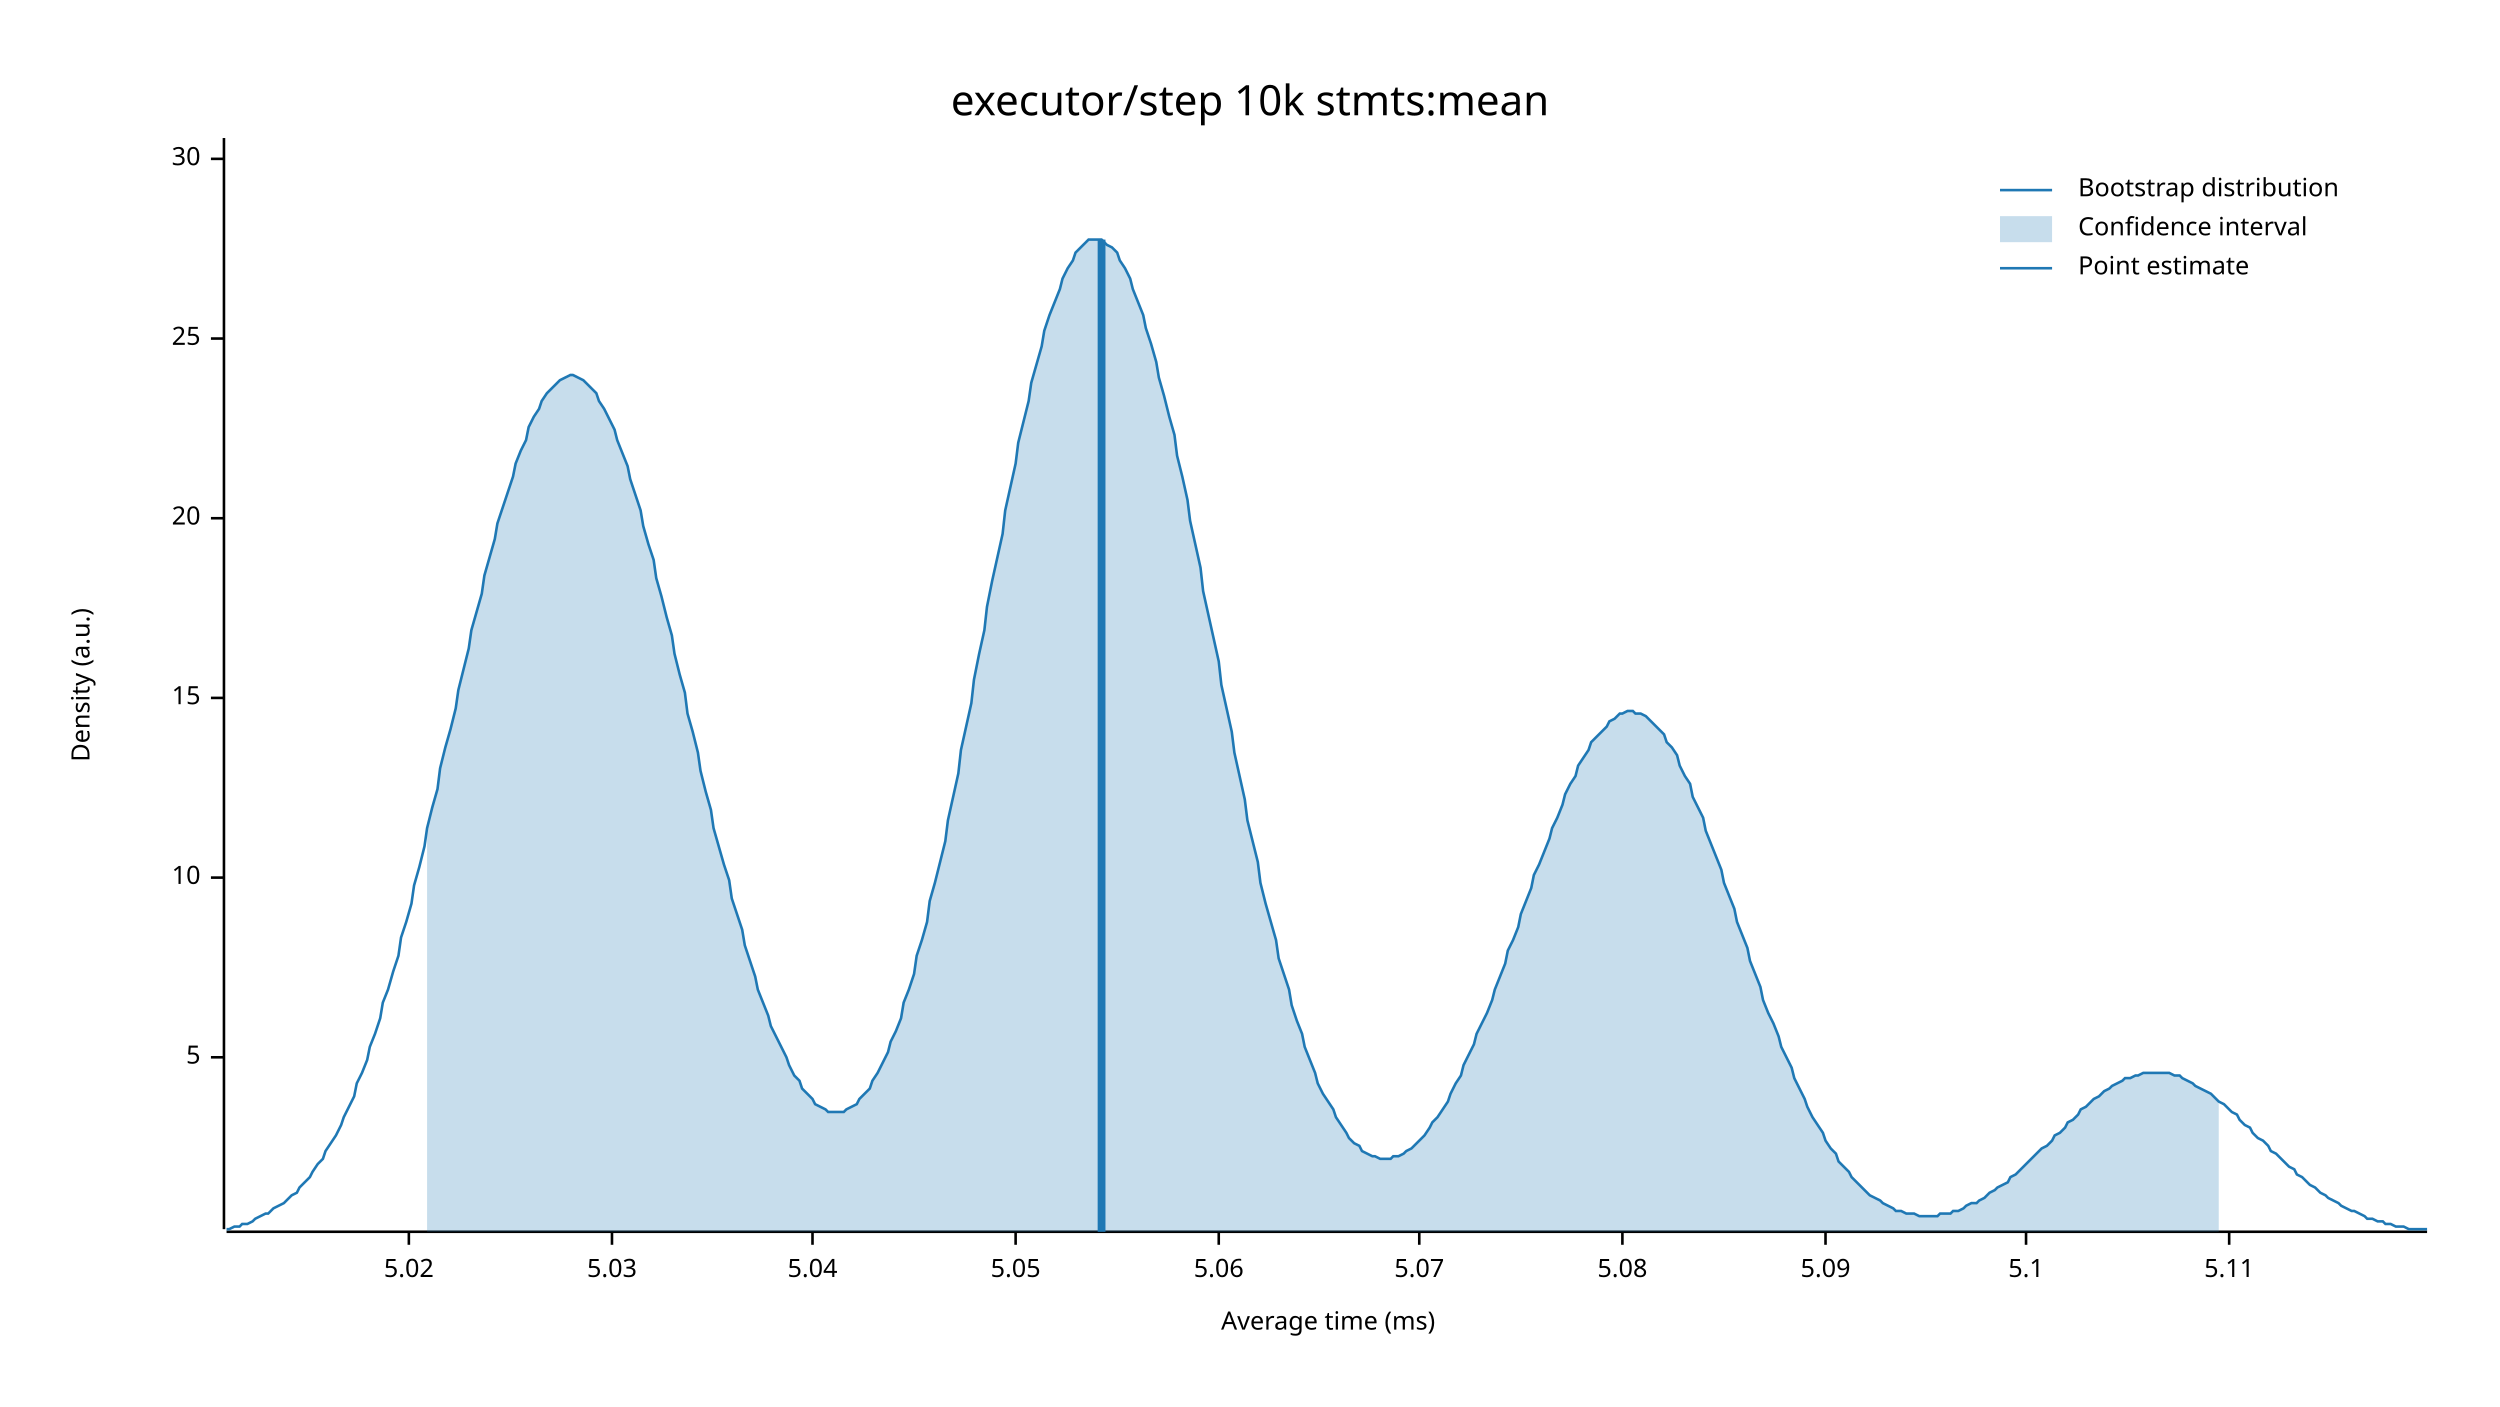
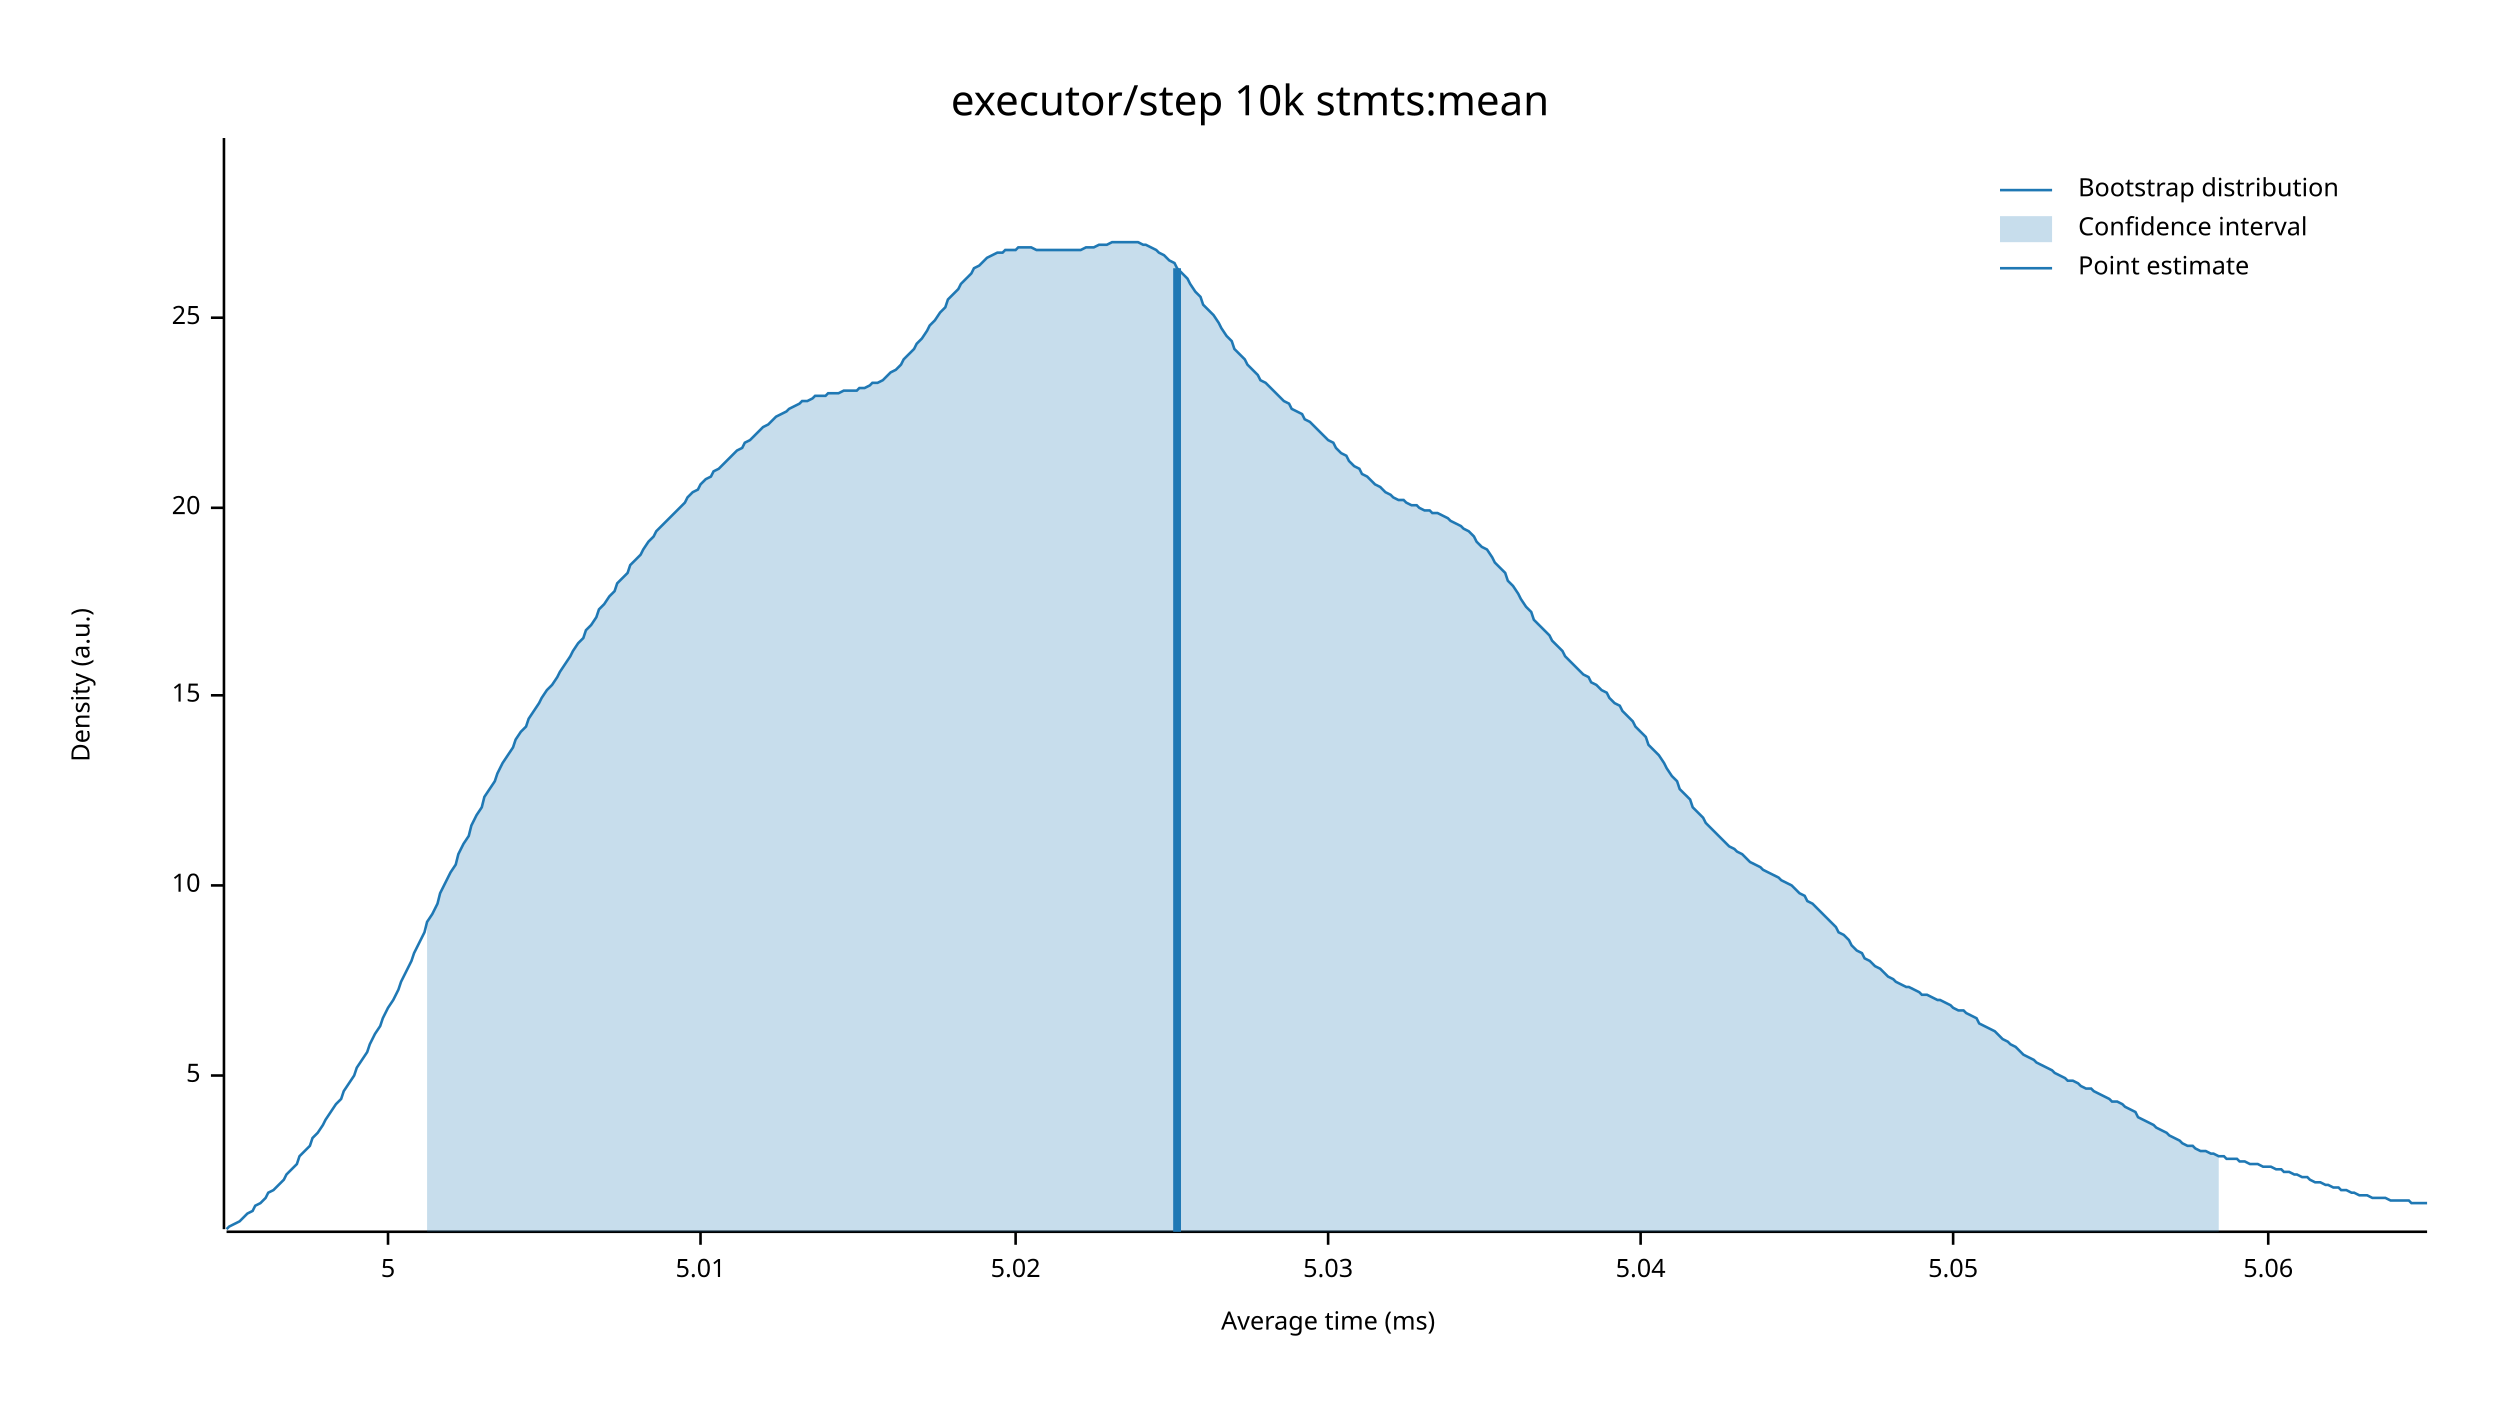
<svg xmlns="http://www.w3.org/2000/svg" width="960" height="540" viewBox="0 0 960 540">
  <text x="480" y="32" dy="0.76em" text-anchor="middle" font-family="sans-serif" font-size="16.129" opacity="1" fill="#000000">
executor/step 10k stmts:mean
</text>
  <text x="27" y="263" dy="0.76em" text-anchor="middle" font-family="sans-serif" font-size="9.677" opacity="1" fill="#000000" transform="rotate(270, 27, 263)">
Density (a.u.)
</text>
  <text x="510" y="513" dy="-0.5ex" text-anchor="middle" font-family="sans-serif" font-size="9.677" opacity="1" fill="#000000">
Average time (ms)
</text>
  <polyline fill="none" opacity="1" stroke="#000000" stroke-width="1" points="86,53 86,472 " />
-   <text x="77" y="406" dy="0.5ex" text-anchor="end" font-family="sans-serif" font-size="9.677" opacity="1" fill="#000000">
+   <text x="77" y="413" dy="0.5ex" text-anchor="end" font-family="sans-serif" font-size="9.677" opacity="1" fill="#000000">
5
</text>
-   <polyline fill="none" opacity="1" stroke="#000000" stroke-width="1" points="81,406 86,406 " />
-   <text x="77" y="337" dy="0.5ex" text-anchor="end" font-family="sans-serif" font-size="9.677" opacity="1" fill="#000000">
+   <polyline fill="none" opacity="1" stroke="#000000" stroke-width="1" points="81,413 86,413 " />
+   <text x="77" y="340" dy="0.5ex" text-anchor="end" font-family="sans-serif" font-size="9.677" opacity="1" fill="#000000">
10
</text>
-   <polyline fill="none" opacity="1" stroke="#000000" stroke-width="1" points="81,337 86,337 " />
-   <text x="77" y="268" dy="0.5ex" text-anchor="end" font-family="sans-serif" font-size="9.677" opacity="1" fill="#000000">
+   <polyline fill="none" opacity="1" stroke="#000000" stroke-width="1" points="81,340 86,340 " />
+   <text x="77" y="267" dy="0.5ex" text-anchor="end" font-family="sans-serif" font-size="9.677" opacity="1" fill="#000000">
15
</text>
-   <polyline fill="none" opacity="1" stroke="#000000" stroke-width="1" points="81,268 86,268 " />
-   <text x="77" y="199" dy="0.5ex" text-anchor="end" font-family="sans-serif" font-size="9.677" opacity="1" fill="#000000">
+   <polyline fill="none" opacity="1" stroke="#000000" stroke-width="1" points="81,267 86,267 " />
+   <text x="77" y="195" dy="0.5ex" text-anchor="end" font-family="sans-serif" font-size="9.677" opacity="1" fill="#000000">
20
</text>
-   <polyline fill="none" opacity="1" stroke="#000000" stroke-width="1" points="81,199 86,199 " />
-   <text x="77" y="130" dy="0.5ex" text-anchor="end" font-family="sans-serif" font-size="9.677" opacity="1" fill="#000000">
+   <polyline fill="none" opacity="1" stroke="#000000" stroke-width="1" points="81,195 86,195 " />
+   <text x="77" y="122" dy="0.5ex" text-anchor="end" font-family="sans-serif" font-size="9.677" opacity="1" fill="#000000">
25
</text>
-   <polyline fill="none" opacity="1" stroke="#000000" stroke-width="1" points="81,130 86,130 " />
-   <text x="77" y="61" dy="0.5ex" text-anchor="end" font-family="sans-serif" font-size="9.677" opacity="1" fill="#000000">
- 30
+   <polyline fill="none" opacity="1" stroke="#000000" stroke-width="1" points="81,122 86,122 " />
+   <polyline fill="none" opacity="1" stroke="#000000" stroke-width="1" points="87,473 932,473 " />
+   <text x="149" y="483" dy="0.76em" text-anchor="middle" font-family="sans-serif" font-size="9.677" opacity="1" fill="#000000">
+ 5
</text>
-   <polyline fill="none" opacity="1" stroke="#000000" stroke-width="1" points="81,61 86,61 " />
-   <polyline fill="none" opacity="1" stroke="#000000" stroke-width="1" points="87,473 932,473 " />
-   <text x="157" y="483" dy="0.76em" text-anchor="middle" font-family="sans-serif" font-size="9.677" opacity="1" fill="#000000">
+   <polyline fill="none" opacity="1" stroke="#000000" stroke-width="1" points="149,473 149,478 " />
+   <text x="269" y="483" dy="0.76em" text-anchor="middle" font-family="sans-serif" font-size="9.677" opacity="1" fill="#000000">
+ 5.01
+ </text>
+   <polyline fill="none" opacity="1" stroke="#000000" stroke-width="1" points="269,473 269,478 " />
+   <text x="390" y="483" dy="0.76em" text-anchor="middle" font-family="sans-serif" font-size="9.677" opacity="1" fill="#000000">
5.02
</text>
-   <polyline fill="none" opacity="1" stroke="#000000" stroke-width="1" points="157,473 157,478 " />
-   <text x="235" y="483" dy="0.76em" text-anchor="middle" font-family="sans-serif" font-size="9.677" opacity="1" fill="#000000">
+   <polyline fill="none" opacity="1" stroke="#000000" stroke-width="1" points="390,473 390,478 " />
+   <text x="510" y="483" dy="0.76em" text-anchor="middle" font-family="sans-serif" font-size="9.677" opacity="1" fill="#000000">
5.03
</text>
-   <polyline fill="none" opacity="1" stroke="#000000" stroke-width="1" points="235,473 235,478 " />
-   <text x="312" y="483" dy="0.76em" text-anchor="middle" font-family="sans-serif" font-size="9.677" opacity="1" fill="#000000">
+   <polyline fill="none" opacity="1" stroke="#000000" stroke-width="1" points="510,473 510,478 " />
+   <text x="630" y="483" dy="0.76em" text-anchor="middle" font-family="sans-serif" font-size="9.677" opacity="1" fill="#000000">
5.04
</text>
-   <polyline fill="none" opacity="1" stroke="#000000" stroke-width="1" points="312,473 312,478 " />
-   <text x="390" y="483" dy="0.76em" text-anchor="middle" font-family="sans-serif" font-size="9.677" opacity="1" fill="#000000">
+   <polyline fill="none" opacity="1" stroke="#000000" stroke-width="1" points="630,473 630,478 " />
+   <text x="750" y="483" dy="0.76em" text-anchor="middle" font-family="sans-serif" font-size="9.677" opacity="1" fill="#000000">
5.05
</text>
-   <polyline fill="none" opacity="1" stroke="#000000" stroke-width="1" points="390,473 390,478 " />
-   <text x="468" y="483" dy="0.76em" text-anchor="middle" font-family="sans-serif" font-size="9.677" opacity="1" fill="#000000">
+   <polyline fill="none" opacity="1" stroke="#000000" stroke-width="1" points="750,473 750,478 " />
+   <text x="871" y="483" dy="0.76em" text-anchor="middle" font-family="sans-serif" font-size="9.677" opacity="1" fill="#000000">
5.06
</text>
-   <polyline fill="none" opacity="1" stroke="#000000" stroke-width="1" points="468,473 468,478 " />
-   <text x="545" y="483" dy="0.76em" text-anchor="middle" font-family="sans-serif" font-size="9.677" opacity="1" fill="#000000">
- 5.07
- </text>
-   <polyline fill="none" opacity="1" stroke="#000000" stroke-width="1" points="545,473 545,478 " />
-   <text x="623" y="483" dy="0.76em" text-anchor="middle" font-family="sans-serif" font-size="9.677" opacity="1" fill="#000000">
- 5.08
- </text>
-   <polyline fill="none" opacity="1" stroke="#000000" stroke-width="1" points="623,473 623,478 " />
-   <text x="701" y="483" dy="0.76em" text-anchor="middle" font-family="sans-serif" font-size="9.677" opacity="1" fill="#000000">
- 5.09
- </text>
-   <polyline fill="none" opacity="1" stroke="#000000" stroke-width="1" points="701,473 701,478 " />
-   <text x="778" y="483" dy="0.76em" text-anchor="middle" font-family="sans-serif" font-size="9.677" opacity="1" fill="#000000">
- 5.1
- </text>
-   <polyline fill="none" opacity="1" stroke="#000000" stroke-width="1" points="778,473 778,478 " />
-   <text x="856" y="483" dy="0.76em" text-anchor="middle" font-family="sans-serif" font-size="9.677" opacity="1" fill="#000000">
- 5.11
- </text>
-   <polyline fill="none" opacity="1" stroke="#000000" stroke-width="1" points="856,473 856,478 " />
-   <polyline fill="none" opacity="1" stroke="#1F78B4" stroke-width="1" points="87,472 88,472 90,471 92,471 93,470 95,470 97,469 98,468 100,467 102,466 103,466 105,464 107,463 109,462 110,461 112,459 114,458 115,456 117,454 119,452 120,450 122,447 124,445 125,442 127,439 129,436 131,432 132,429 134,425 136,421 137,416 139,412 141,407 142,402 144,397 146,391 147,385 149,380 151,373 153,367 154,360 156,354 158,347 159,340 161,333 163,325 164,318 166,310 168,303 169,295 171,287 173,280 175,272 176,265 178,257 180,249 181,242 183,235 185,228 186,221 188,214 190,207 191,201 193,195 195,189 197,183 198,178 200,173 202,169 203,164 205,160 207,157 208,154 210,151 212,149 214,147 215,146 217,145 219,144 220,144 222,145 224,146 225,147 227,149 229,151 230,154 232,157 234,161 236,165 237,169 239,174 241,179 242,184 244,190 246,196 247,202 249,209 251,215 252,222 254,229 256,237 258,244 259,251 261,259 263,266 264,274 266,281 268,289 269,296 271,304 273,311 274,318 276,325 278,332 280,338 281,345 283,351 285,357 286,363 288,369 290,375 291,380 293,385 295,390 296,394 298,398 300,402 302,406 303,409 305,413 307,415 308,418 310,420 312,422 313,424 315,425 317,426 318,427 320,427 322,427 324,427 325,426 327,425 329,424 330,422 332,420 334,418 335,415 337,412 339,408 341,404 342,400 344,396 346,391 347,385 349,380 351,374 352,367 354,361 356,354 357,346 359,339 361,331 363,323 364,315 366,306 368,297 369,288 371,279 373,270 374,261 376,251 378,242 379,233 381,223 383,214 385,205 386,196 388,187 390,178 391,170 393,162 395,154 396,147 398,140 400,133 401,127 403,121 405,116 407,111 408,107 410,103 412,100 413,97 415,95 417,93 418,92 420,92 422,92 423,92 425,94 427,95 429,97 430,100 432,103 434,107 435,111 437,116 439,121 440,126 442,132 444,139 445,145 447,152 449,160 451,167 452,175 454,183 456,192 457,200 459,209 461,218 462,227 464,236 466,245 468,254 469,263 471,272 473,281 474,289 476,298 478,307 479,315 481,323 483,331 484,339 486,347 488,354 490,361 491,368 493,374 495,380 496,386 498,392 500,397 501,402 503,407 505,412 506,416 508,420 510,423 512,426 513,429 515,432 517,435 518,437 520,439 522,440 523,442 525,443 527,444 528,444 530,445 532,445 534,445 535,444 537,444 539,443 540,442 542,441 544,439 545,438 547,436 549,433 550,431 552,429 554,426 556,423 557,420 559,416 561,413 562,409 564,405 566,401 567,397 569,393 571,389 573,384 574,380 576,375 578,370 579,365 581,361 583,356 584,351 586,346 588,341 589,336 591,332 593,327 595,322 596,318 598,314 600,309 601,305 603,301 605,298 606,294 608,291 610,288 611,285 613,283 615,281 617,279 618,277 620,276 622,274 623,274 625,273 627,273 628,274 630,274 632,275 633,276 635,278 637,280 639,282 640,285 642,287 644,290 645,294 647,298 649,301 650,306 652,310 654,314 655,319 657,324 659,329 661,334 662,339 664,344 666,349 667,354 669,359 671,364 672,369 674,374 676,379 677,384 679,389 681,393 683,398 684,402 686,406 688,410 689,414 691,418 693,422 694,425 696,429 698,432 700,435 701,438 703,441 705,443 706,446 708,448 710,450 711,452 713,454 715,456 716,457 718,459 720,460 722,461 723,462 725,463 727,464 728,465 730,465 732,466 733,466 735,466 737,467 738,467 740,467 742,467 744,467 745,466 747,466 749,466 750,465 752,465 754,464 755,463 757,462 759,462 760,461 762,460 764,458 766,457 767,456 769,455 771,454 772,452 774,451 776,449 777,448 779,446 781,444 782,443 784,441 786,440 788,438 789,436 791,435 793,433 794,431 796,430 798,428 799,426 801,425 803,423 804,422 806,421 808,419 810,418 811,417 813,416 815,415 816,414 818,414 820,413 821,413 823,412 825,412 827,412 828,412 830,412 832,412 833,412 835,413 837,413 838,414 840,415 842,416 843,417 845,418 847,419 849,420 850,421 852,423 854,424 855,425 857,427 859,428 860,430 862,432 864,433 865,435 867,437 869,438 871,440 872,442 874,443 876,445 877,446 879,448 881,449 882,451 884,452 886,454 887,455 889,456 891,458 893,459 894,460 896,461 898,462 899,463 901,464 903,465 904,465 906,466 908,467 909,468 911,468 913,469 915,469 916,470 918,470 920,471 921,471 923,471 925,472 926,472 928,472 930,472 932,472 " />
-   <polygon opacity="0.25" fill="#1F78B4" points="164,318 166,310 168,303 169,295 171,287 173,280 175,272 176,265 178,257 180,249 181,242 183,235 185,228 186,221 188,214 190,207 191,201 193,195 195,189 197,183 198,178 200,173 202,169 203,164 205,160 207,157 208,154 210,151 212,149 214,147 215,146 217,145 219,144 220,144 222,145 224,146 225,147 227,149 229,151 230,154 232,157 234,161 236,165 237,169 239,174 241,179 242,184 244,190 246,196 247,202 249,209 251,215 252,222 254,229 256,237 258,244 259,251 261,259 263,266 264,274 266,281 268,289 269,296 271,304 273,311 274,318 276,325 278,332 280,338 281,345 283,351 285,357 286,363 288,369 290,375 291,380 293,385 295,390 296,394 298,398 300,402 302,406 303,409 305,413 307,415 308,418 310,420 312,422 313,424 315,425 317,426 318,427 320,427 322,427 324,427 325,426 327,425 329,424 330,422 332,420 334,418 335,415 337,412 339,408 341,404 342,400 344,396 346,391 347,385 349,380 351,374 352,367 354,361 356,354 357,346 359,339 361,331 363,323 364,315 366,306 368,297 369,288 371,279 373,270 374,261 376,251 378,242 379,233 381,223 383,214 385,205 386,196 388,187 390,178 391,170 393,162 395,154 396,147 398,140 400,133 401,127 403,121 405,116 407,111 408,107 410,103 412,100 413,97 415,95 417,93 418,92 420,92 422,92 423,92 425,94 427,95 429,97 430,100 432,103 434,107 435,111 437,116 439,121 440,126 442,132 444,139 445,145 447,152 449,160 451,167 452,175 454,183 456,192 457,200 459,209 461,218 462,227 464,236 466,245 468,254 469,263 471,272 473,281 474,289 476,298 478,307 479,315 481,323 483,331 484,339 486,347 488,354 490,361 491,368 493,374 495,380 496,386 498,392 500,397 501,402 503,407 505,412 506,416 508,420 510,423 512,426 513,429 515,432 517,435 518,437 520,439 522,440 523,442 525,443 527,444 528,444 530,445 532,445 534,445 535,444 537,444 539,443 540,442 542,441 544,439 545,438 547,436 549,433 550,431 552,429 554,426 556,423 557,420 559,416 561,413 562,409 564,405 566,401 567,397 569,393 571,389 573,384 574,380 576,375 578,370 579,365 581,361 583,356 584,351 586,346 588,341 589,336 591,332 593,327 595,322 596,318 598,314 600,309 601,305 603,301 605,298 606,294 608,291 610,288 611,285 613,283 615,281 617,279 618,277 620,276 622,274 623,274 625,273 627,273 628,274 630,274 632,275 633,276 635,278 637,280 639,282 640,285 642,287 644,290 645,294 647,298 649,301 650,306 652,310 654,314 655,319 657,324 659,329 661,334 662,339 664,344 666,349 667,354 669,359 671,364 672,369 674,374 676,379 677,384 679,389 681,393 683,398 684,402 686,406 688,410 689,414 691,418 693,422 694,425 696,429 698,432 700,435 701,438 703,441 705,443 706,446 708,448 710,450 711,452 713,454 715,456 716,457 718,459 720,460 722,461 723,462 725,463 727,464 728,465 730,465 732,466 733,466 735,466 737,467 738,467 740,467 742,467 744,467 745,466 747,466 749,466 750,465 752,465 754,464 755,463 757,462 759,462 760,461 762,460 764,458 766,457 767,456 769,455 771,454 772,452 774,451 776,449 777,448 779,446 781,444 782,443 784,441 786,440 788,438 789,436 791,435 793,433 794,431 796,430 798,428 799,426 801,425 803,423 804,422 806,421 808,419 810,418 811,417 813,416 815,415 816,414 818,414 820,413 821,413 823,412 825,412 827,412 828,412 830,412 832,412 833,412 835,413 837,413 838,414 840,415 842,416 843,417 845,418 847,419 849,420 850,421 852,423 852,473 164,473 " />
-   <polyline fill="none" opacity="1" stroke="#1F78B4" stroke-width="3" points="423,473 423,92 " />
+   <polyline fill="none" opacity="1" stroke="#000000" stroke-width="1" points="871,473 871,478 " />
+   <polyline fill="none" opacity="1" stroke="#1F78B4" stroke-width="1" points="87,472 88,471 90,470 92,469 93,468 95,466 97,465 98,463 100,462 102,460 103,458 105,457 107,455 109,453 110,451 112,449 114,447 115,444 117,442 119,440 120,437 122,435 124,432 125,430 127,427 129,424 131,422 132,419 134,416 136,413 137,410 139,407 141,404 142,401 144,397 146,394 147,391 149,387 151,384 153,380 154,377 156,373 158,369 159,366 161,362 163,358 164,354 166,351 168,347 169,343 171,339 173,335 175,332 176,328 178,324 180,321 181,317 183,313 185,310 186,306 188,303 190,300 191,297 193,293 195,290 197,287 198,284 200,281 202,279 203,276 205,273 207,270 208,268 210,265 212,263 214,260 215,258 217,255 219,252 220,250 222,247 224,245 225,242 227,240 229,237 230,234 232,232 234,229 236,227 237,224 239,222 241,220 242,217 244,215 246,213 247,211 249,208 251,206 252,204 254,202 256,200 258,198 259,197 261,195 263,193 264,191 266,189 268,188 269,186 271,184 273,183 274,181 276,180 278,178 280,176 281,175 283,173 285,172 286,170 288,169 290,167 291,166 293,164 295,163 296,162 298,160 300,159 302,158 303,157 305,156 307,155 308,154 310,154 312,153 313,152 315,152 317,152 318,151 320,151 322,151 324,150 325,150 327,150 329,150 330,149 332,149 334,148 335,147 337,147 339,146 341,144 342,143 344,142 346,140 347,138 349,136 351,134 352,132 354,130 356,127 357,125 359,123 361,120 363,118 364,115 366,113 368,111 369,109 371,107 373,105 374,103 376,102 378,100 379,99 381,98 383,97 385,97 386,96 388,96 390,96 391,95 393,95 395,95 396,95 398,96 400,96 401,96 403,96 405,96 407,96 408,96 410,96 412,96 413,96 415,96 417,95 418,95 420,95 422,94 423,94 425,94 427,93 429,93 430,93 432,93 434,93 435,93 437,93 439,94 440,94 442,95 444,96 445,97 447,98 449,100 451,101 452,103 454,105 456,107 457,109 459,112 461,114 462,117 464,119 466,121 468,124 469,126 471,129 473,131 474,134 476,136 478,138 479,140 481,142 483,144 484,146 486,147 488,149 490,151 491,152 493,154 495,155 496,157 498,158 500,159 501,161 503,162 505,164 506,165 508,167 510,169 512,170 513,172 515,174 517,175 518,177 520,179 522,180 523,182 525,183 527,185 528,186 530,187 532,189 534,190 535,191 537,192 539,192 540,193 542,194 544,194 545,195 547,196 549,196 550,197 552,197 554,198 556,199 557,200 559,201 561,202 562,203 564,204 566,206 567,208 569,210 571,211 573,214 574,216 576,218 578,220 579,223 581,225 583,228 584,230 586,233 588,235 589,238 591,240 593,242 595,244 596,246 598,248 600,250 601,252 603,254 605,256 606,257 608,259 610,260 611,262 613,263 615,265 617,266 618,268 620,270 622,271 623,273 625,275 627,277 628,279 630,281 632,283 633,286 635,288 637,290 639,293 640,295 642,298 644,300 645,303 647,305 649,307 650,310 652,312 654,314 655,316 657,318 659,320 661,322 662,323 664,325 666,326 667,327 669,328 671,330 672,331 674,332 676,333 677,334 679,335 681,336 683,337 684,338 686,339 688,340 689,341 691,343 693,344 694,346 696,347 698,349 700,351 701,352 703,354 705,356 706,358 708,359 710,361 711,363 713,365 715,366 716,368 718,369 720,371 722,372 723,373 725,375 727,376 728,377 730,378 732,379 733,379 735,380 737,381 738,382 740,382 742,383 744,384 745,384 747,385 749,386 750,387 752,388 754,388 755,389 757,390 759,391 760,393 762,394 764,395 766,396 767,397 769,399 771,400 772,401 774,402 776,404 777,405 779,406 781,407 782,408 784,409 786,410 788,411 789,412 791,413 793,414 794,415 796,415 798,416 799,417 801,418 803,418 804,419 806,420 808,421 810,422 811,423 813,423 815,424 816,425 818,426 820,427 821,429 823,430 825,431 827,432 828,433 830,434 832,435 833,436 835,437 837,438 838,439 840,440 842,440 843,441 845,442 847,442 849,443 850,443 852,444 854,444 855,445 857,445 859,445 860,446 862,446 864,447 865,447 867,447 869,448 871,448 872,448 874,449 876,449 877,450 879,450 881,451 882,451 884,452 886,452 887,453 889,454 891,454 893,455 894,455 896,456 898,456 899,457 901,457 903,458 904,458 906,459 908,459 909,459 911,460 913,460 915,460 916,460 918,461 920,461 921,461 923,461 925,461 926,462 928,462 930,462 932,462 " />
+   <polygon opacity="0.25" fill="#1F78B4" points="164,354 166,351 168,347 169,343 171,339 173,335 175,332 176,328 178,324 180,321 181,317 183,313 185,310 186,306 188,303 190,300 191,297 193,293 195,290 197,287 198,284 200,281 202,279 203,276 205,273 207,270 208,268 210,265 212,263 214,260 215,258 217,255 219,252 220,250 222,247 224,245 225,242 227,240 229,237 230,234 232,232 234,229 236,227 237,224 239,222 241,220 242,217 244,215 246,213 247,211 249,208 251,206 252,204 254,202 256,200 258,198 259,197 261,195 263,193 264,191 266,189 268,188 269,186 271,184 273,183 274,181 276,180 278,178 280,176 281,175 283,173 285,172 286,170 288,169 290,167 291,166 293,164 295,163 296,162 298,160 300,159 302,158 303,157 305,156 307,155 308,154 310,154 312,153 313,152 315,152 317,152 318,151 320,151 322,151 324,150 325,150 327,150 329,150 330,149 332,149 334,148 335,147 337,147 339,146 341,144 342,143 344,142 346,140 347,138 349,136 351,134 352,132 354,130 356,127 357,125 359,123 361,120 363,118 364,115 366,113 368,111 369,109 371,107 373,105 374,103 376,102 378,100 379,99 381,98 383,97 385,97 386,96 388,96 390,96 391,95 393,95 395,95 396,95 398,96 400,96 401,96 403,96 405,96 407,96 408,96 410,96 412,96 413,96 415,96 417,95 418,95 420,95 422,94 423,94 425,94 427,93 429,93 430,93 432,93 434,93 435,93 437,93 439,94 440,94 442,95 444,96 445,97 447,98 449,100 451,101 452,103 454,105 456,107 457,109 459,112 461,114 462,117 464,119 466,121 468,124 469,126 471,129 473,131 474,134 476,136 478,138 479,140 481,142 483,144 484,146 486,147 488,149 490,151 491,152 493,154 495,155 496,157 498,158 500,159 501,161 503,162 505,164 506,165 508,167 510,169 512,170 513,172 515,174 517,175 518,177 520,179 522,180 523,182 525,183 527,185 528,186 530,187 532,189 534,190 535,191 537,192 539,192 540,193 542,194 544,194 545,195 547,196 549,196 550,197 552,197 554,198 556,199 557,200 559,201 561,202 562,203 564,204 566,206 567,208 569,210 571,211 573,214 574,216 576,218 578,220 579,223 581,225 583,228 584,230 586,233 588,235 589,238 591,240 593,242 595,244 596,246 598,248 600,250 601,252 603,254 605,256 606,257 608,259 610,260 611,262 613,263 615,265 617,266 618,268 620,270 622,271 623,273 625,275 627,277 628,279 630,281 632,283 633,286 635,288 637,290 639,293 640,295 642,298 644,300 645,303 647,305 649,307 650,310 652,312 654,314 655,316 657,318 659,320 661,322 662,323 664,325 666,326 667,327 669,328 671,330 672,331 674,332 676,333 677,334 679,335 681,336 683,337 684,338 686,339 688,340 689,341 691,343 693,344 694,346 696,347 698,349 700,351 701,352 703,354 705,356 706,358 708,359 710,361 711,363 713,365 715,366 716,368 718,369 720,371 722,372 723,373 725,375 727,376 728,377 730,378 732,379 733,379 735,380 737,381 738,382 740,382 742,383 744,384 745,384 747,385 749,386 750,387 752,388 754,388 755,389 757,390 759,391 760,393 762,394 764,395 766,396 767,397 769,399 771,400 772,401 774,402 776,404 777,405 779,406 781,407 782,408 784,409 786,410 788,411 789,412 791,413 793,414 794,415 796,415 798,416 799,417 801,418 803,418 804,419 806,420 808,421 810,422 811,423 813,423 815,424 816,425 818,426 820,427 821,429 823,430 825,431 827,432 828,433 830,434 832,435 833,436 835,437 837,438 838,439 840,440 842,440 843,441 845,442 847,442 849,443 850,443 852,444 852,473 164,473 " />
+   <polyline fill="none" opacity="1" stroke="#1F78B4" stroke-width="3" points="452,473 452,103 " />
  <text x="798" y="68" dy="0.76em" text-anchor="start" font-family="sans-serif" font-size="9.677" opacity="1" fill="#000000">
Bootstrap distribution
</text>
  <text x="798" y="83" dy="0.76em" text-anchor="start" font-family="sans-serif" font-size="9.677" opacity="1" fill="#000000">
Confidence interval
</text>
  <text x="798" y="98" dy="0.76em" text-anchor="start" font-family="sans-serif" font-size="9.677" opacity="1" fill="#000000">
Point estimate
</text>
  <polyline fill="none" opacity="1" stroke="#1F78B4" stroke-width="1" points="768,73 788,73 " />
  <rect x="768" y="83" width="20" height="10" opacity="0.25" fill="#1F78B4" stroke="none" />
  <polyline fill="none" opacity="1" stroke="#1F78B4" stroke-width="1" points="768,103 788,103 " />
</svg>
